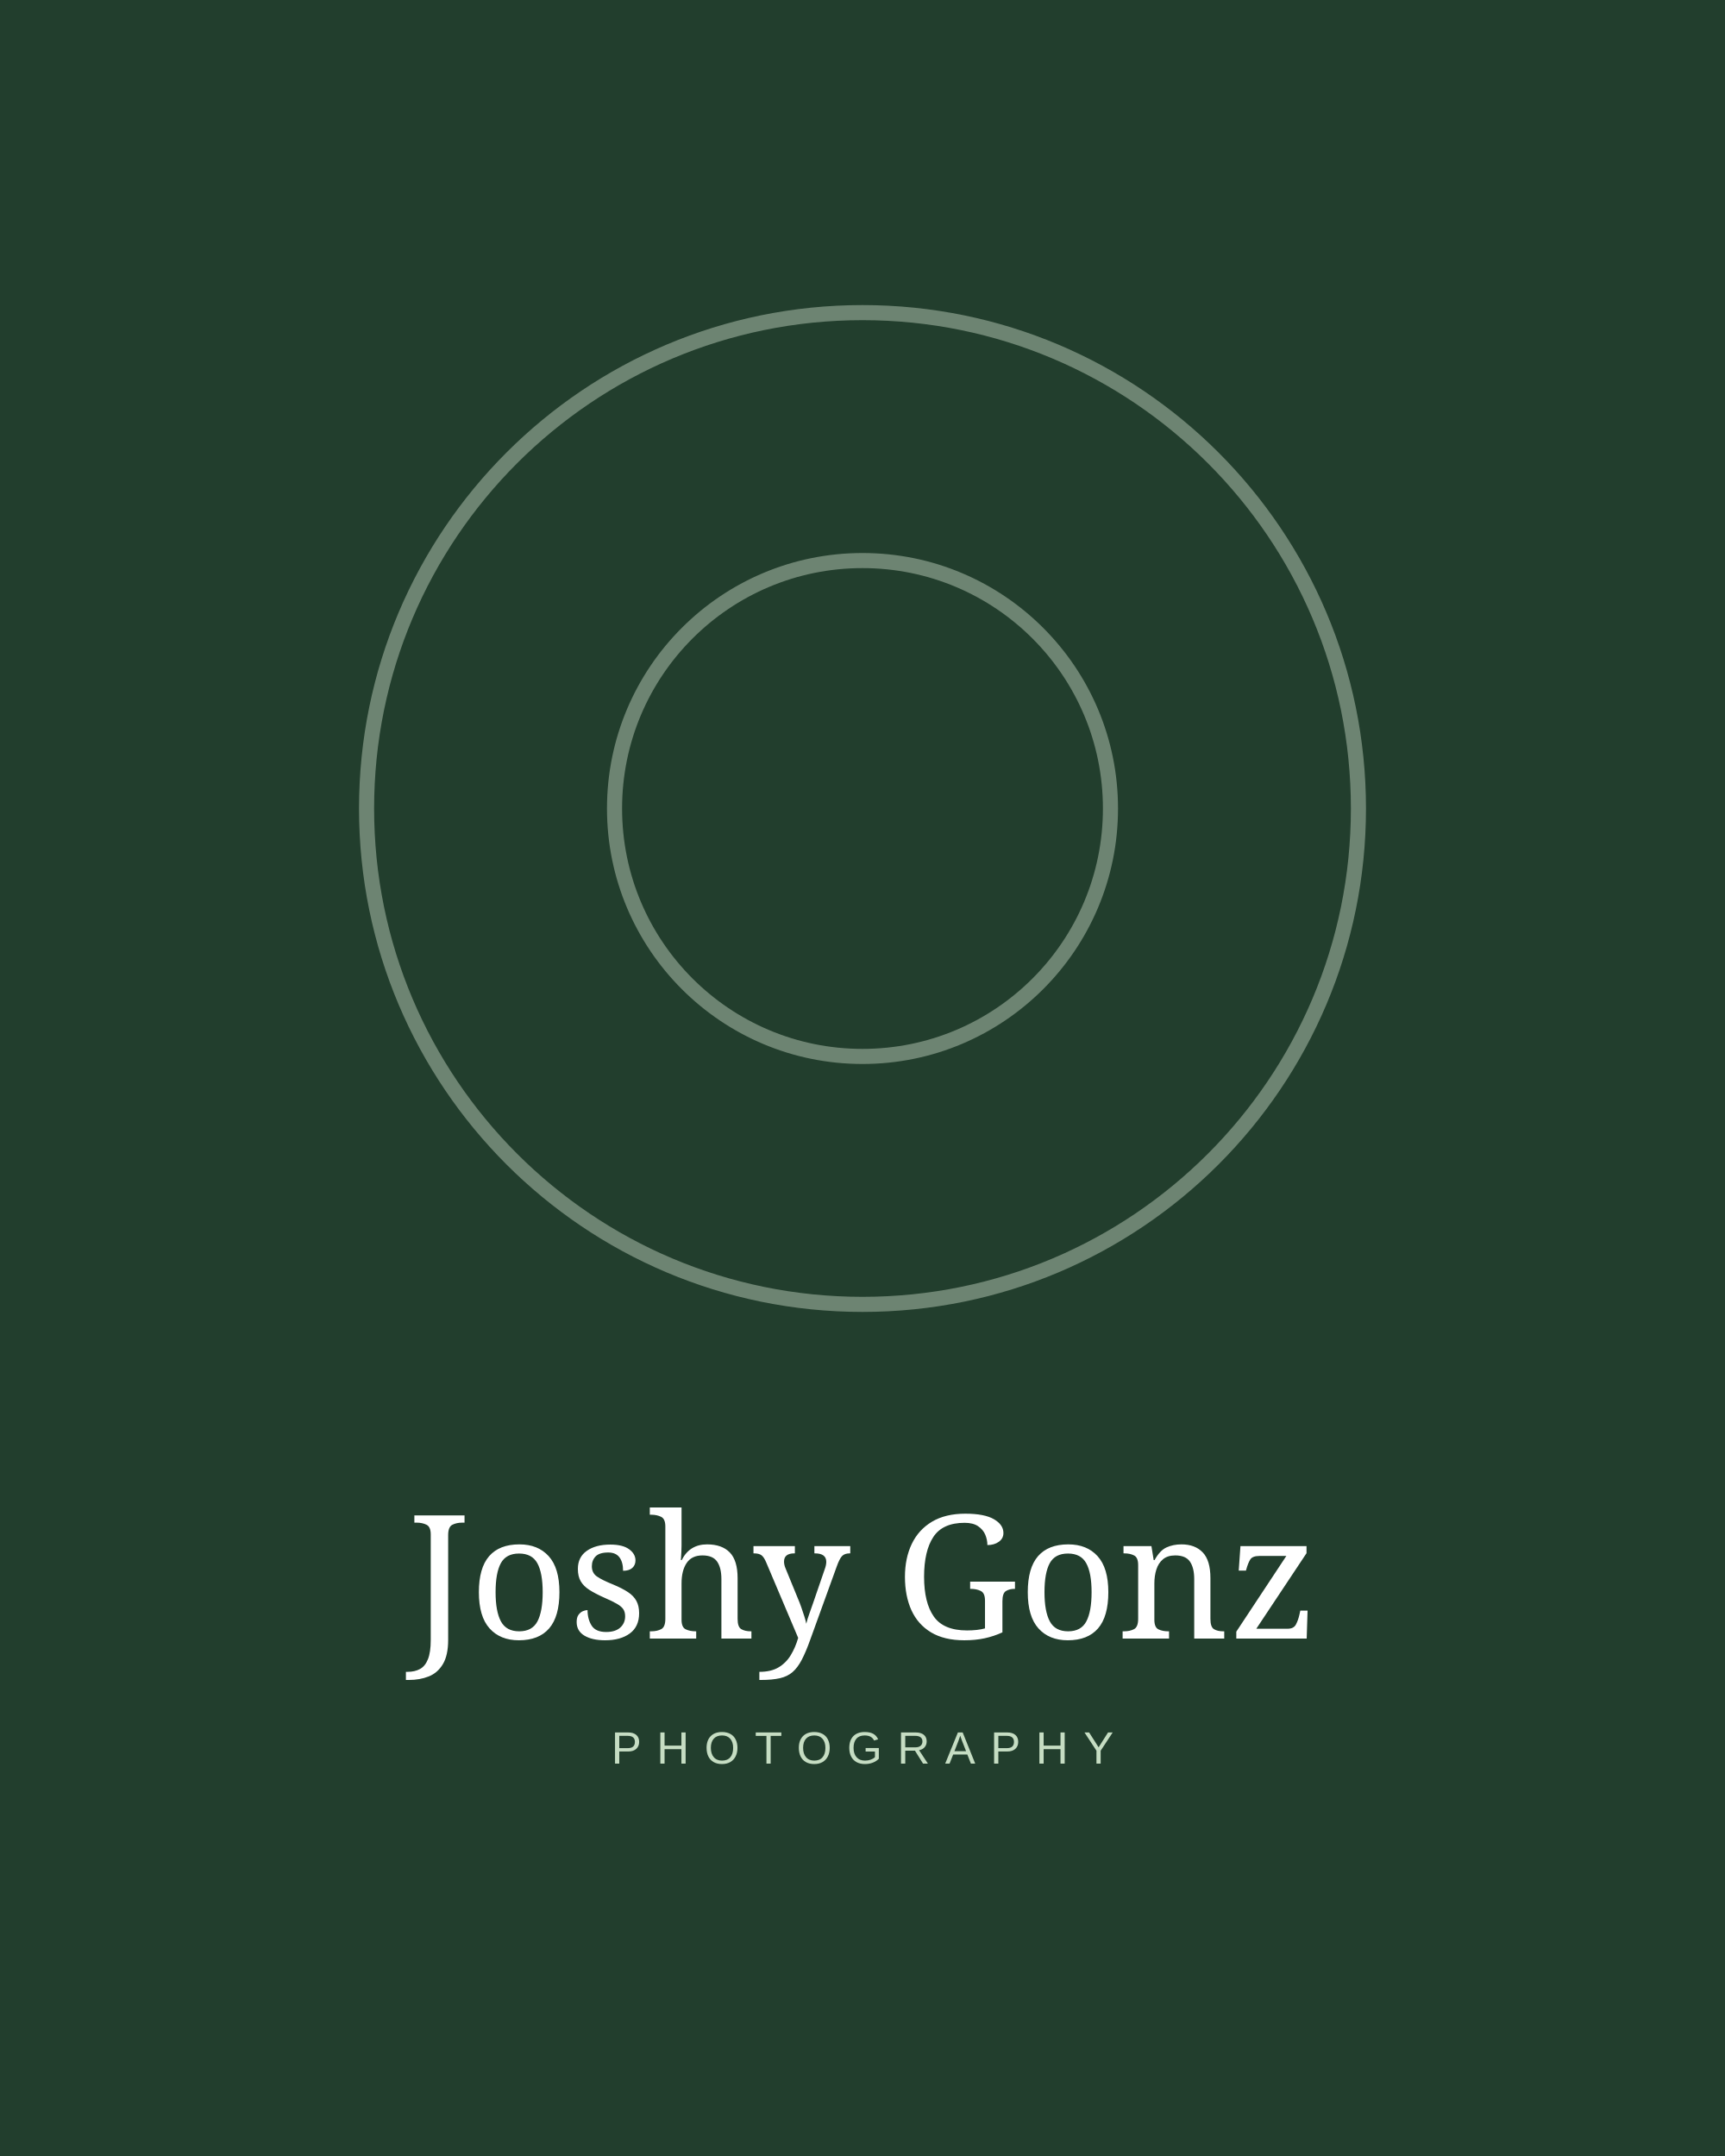
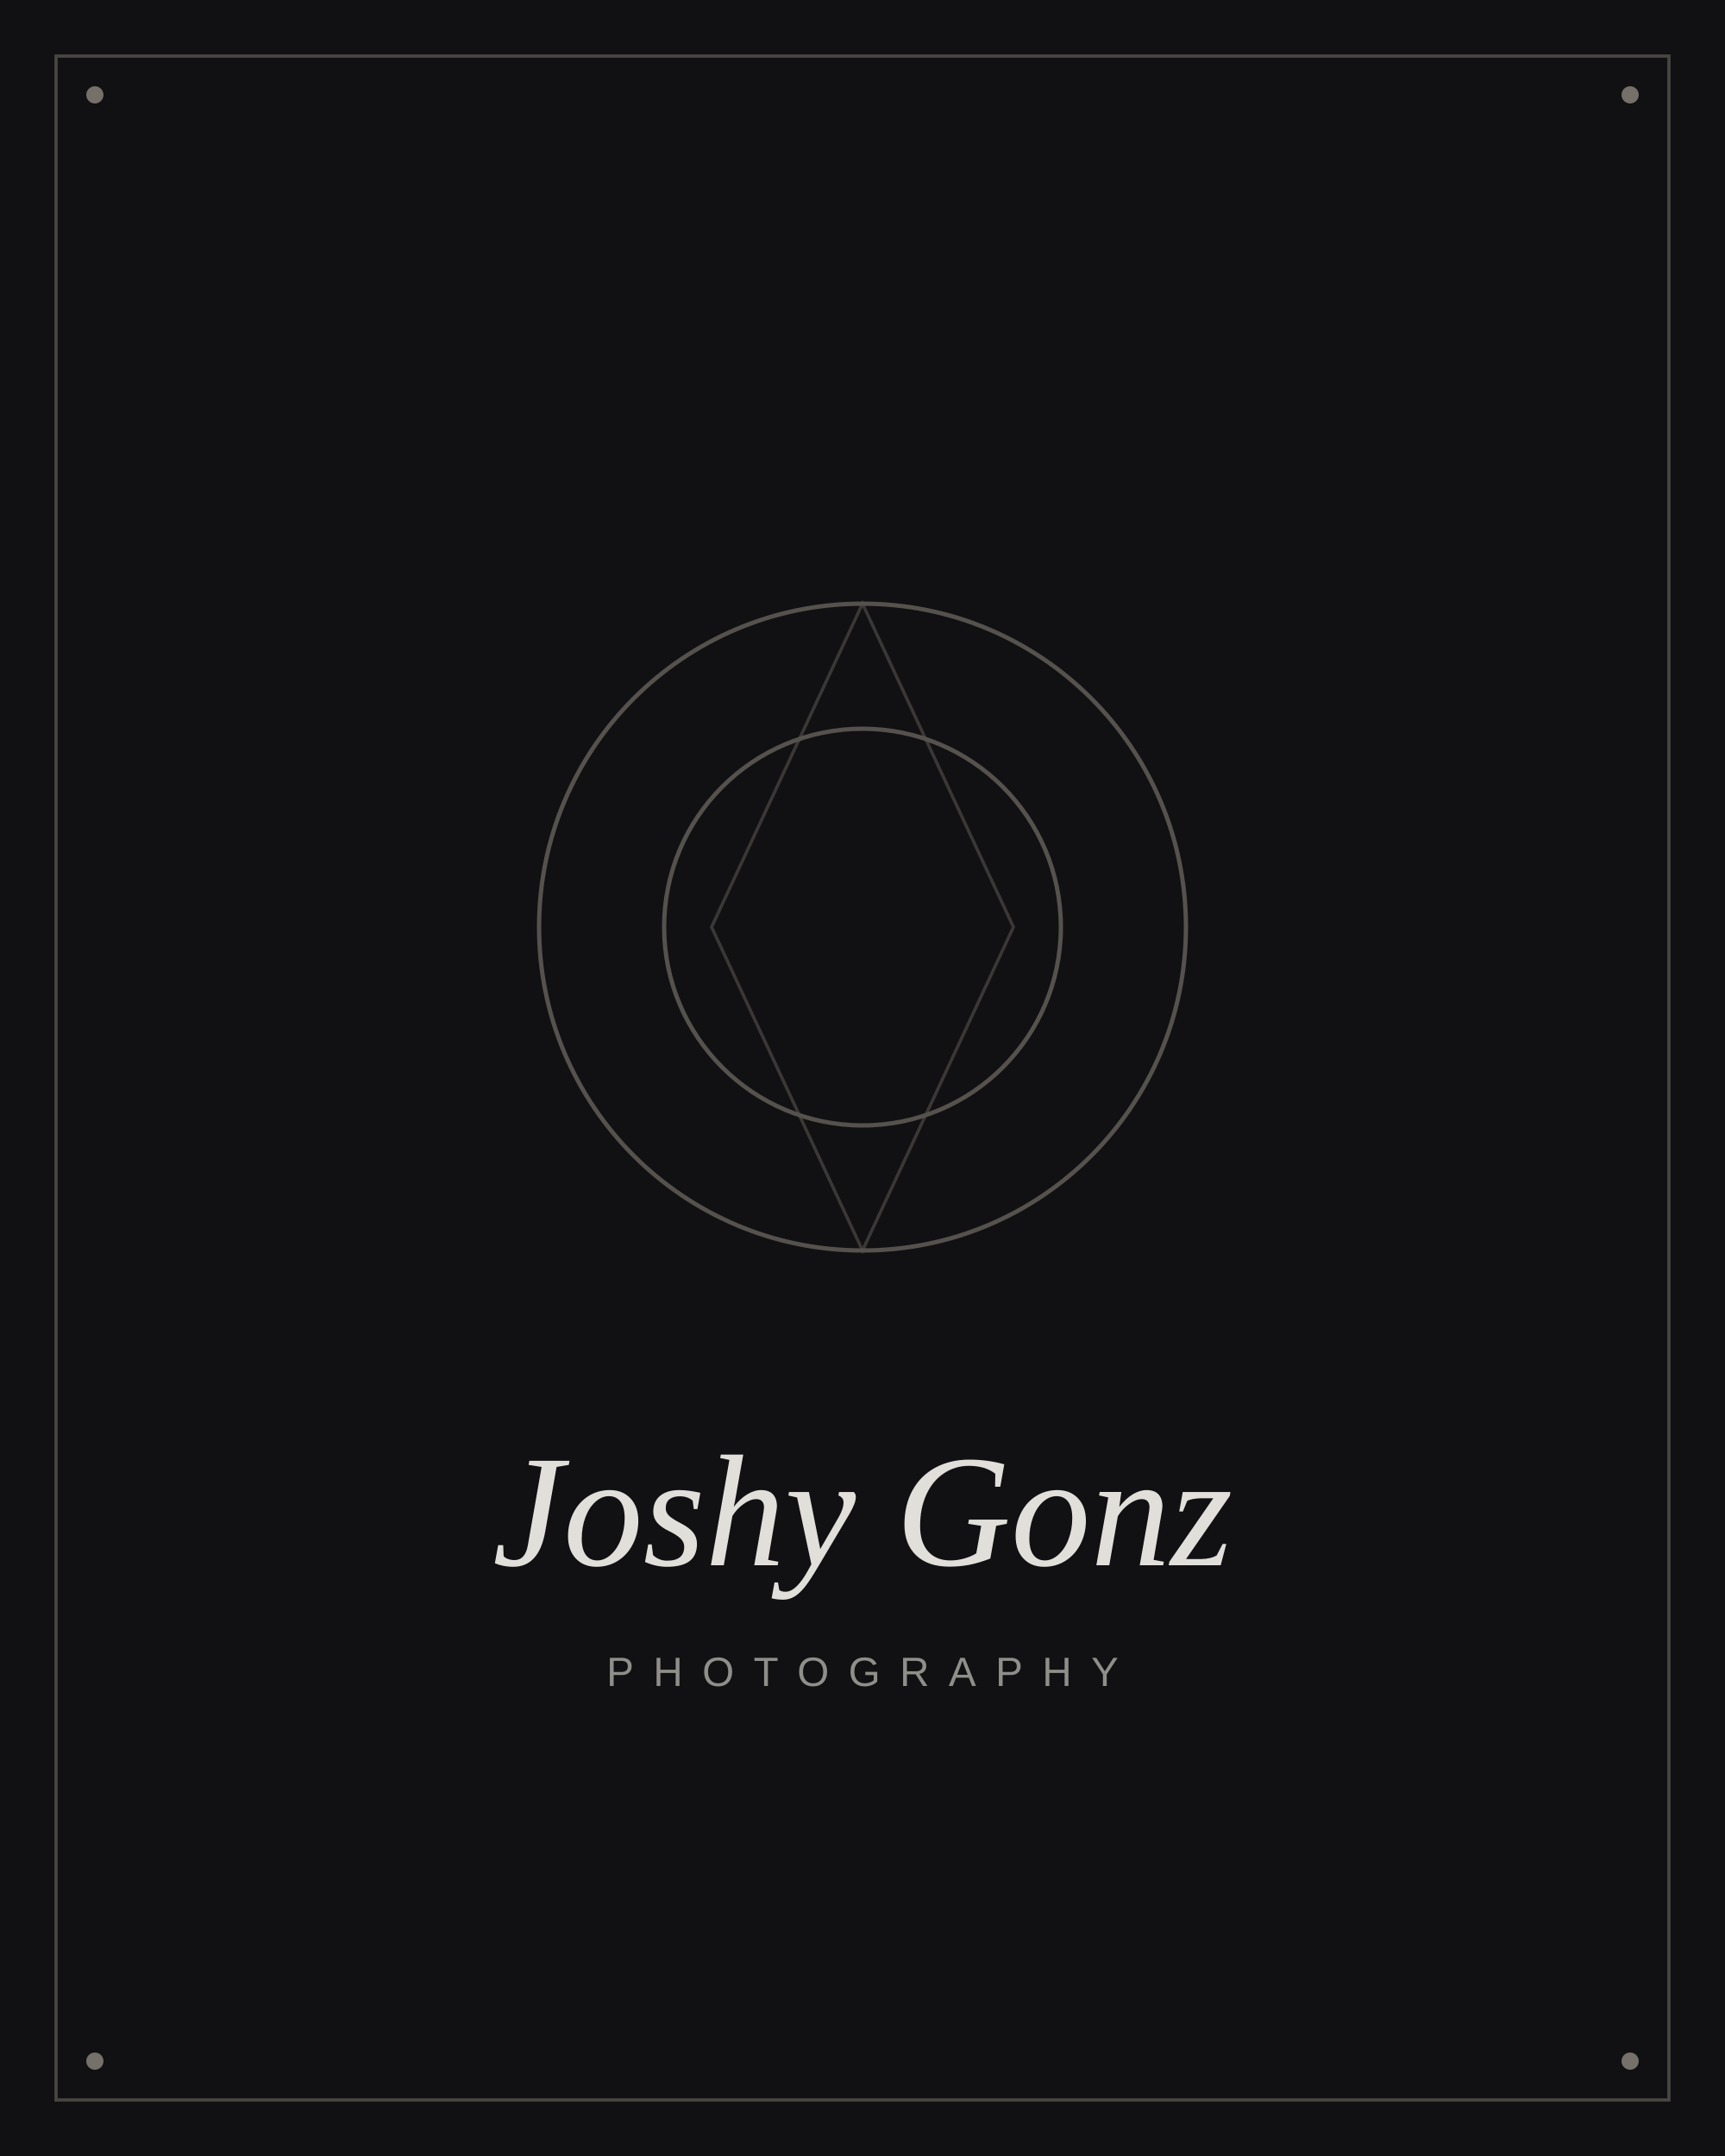
- <svg xmlns="http://www.w3.org/2000/svg" viewBox="0 0 800 1000">
-   <rect width="800" height="1000" fill="#223e2d" />
-   <circle cx="400" cy="375" r="230" fill="none" stroke="#dfedda" stroke-width="7" opacity=".4" />
-   <circle cx="400" cy="375" r="115" fill="none" stroke="#dfedda" stroke-width="7" opacity=".4" />
-   <text x="400" y="760" text-anchor="middle" font-family="Georgia,serif" font-size="80" fill="#fff">Joshy Gonz</text>
-   <text x="400" y="818" text-anchor="middle" font-family="Arial,sans-serif" font-size="21" letter-spacing="7" fill="#c6ddc3">PHOTOGRAPHY</text>
+ <svg xmlns="http://www.w3.org/2000/svg" viewBox="0 0 800 1000" role="img" aria-label="Joshy Gonz photography">
+   <rect width="800" height="1000" fill="#111012" />
+   <rect x="26" y="26" width="748" height="948" fill="none" stroke="#d9cfbf" stroke-width="1.5" opacity=".28" />
+   <g fill="none" stroke="#d9cfbf" opacity=".34">
+     <circle cx="400" cy="430" r="150" stroke-width="2" />
+     <circle cx="400" cy="430" r="92" stroke-width="2" />
+     <path d="M400 280 L470 430 L400 580 L330 430 Z" stroke-width="1.5" opacity=".6" />
+   </g>
+   <g fill="#d9cfbf" opacity=".5">
+     <circle cx="44" cy="44" r="4" />
+     <circle cx="756" cy="44" r="4" />
+     <circle cx="44" cy="956" r="4" />
+     <circle cx="756" cy="956" r="4" />
+   </g>
+   <text x="400" y="726" text-anchor="middle" font-family="Georgia, 'Times New Roman', serif" font-size="74" font-style="italic" fill="#f3f1ec" opacity=".92">Joshy Gonz</text>
+   <text x="400" y="782" text-anchor="middle" font-family="Arial, Helvetica, sans-serif" font-size="19" letter-spacing="9" fill="#8f8f8a">PHOTOGRAPHY</text>
</svg>
